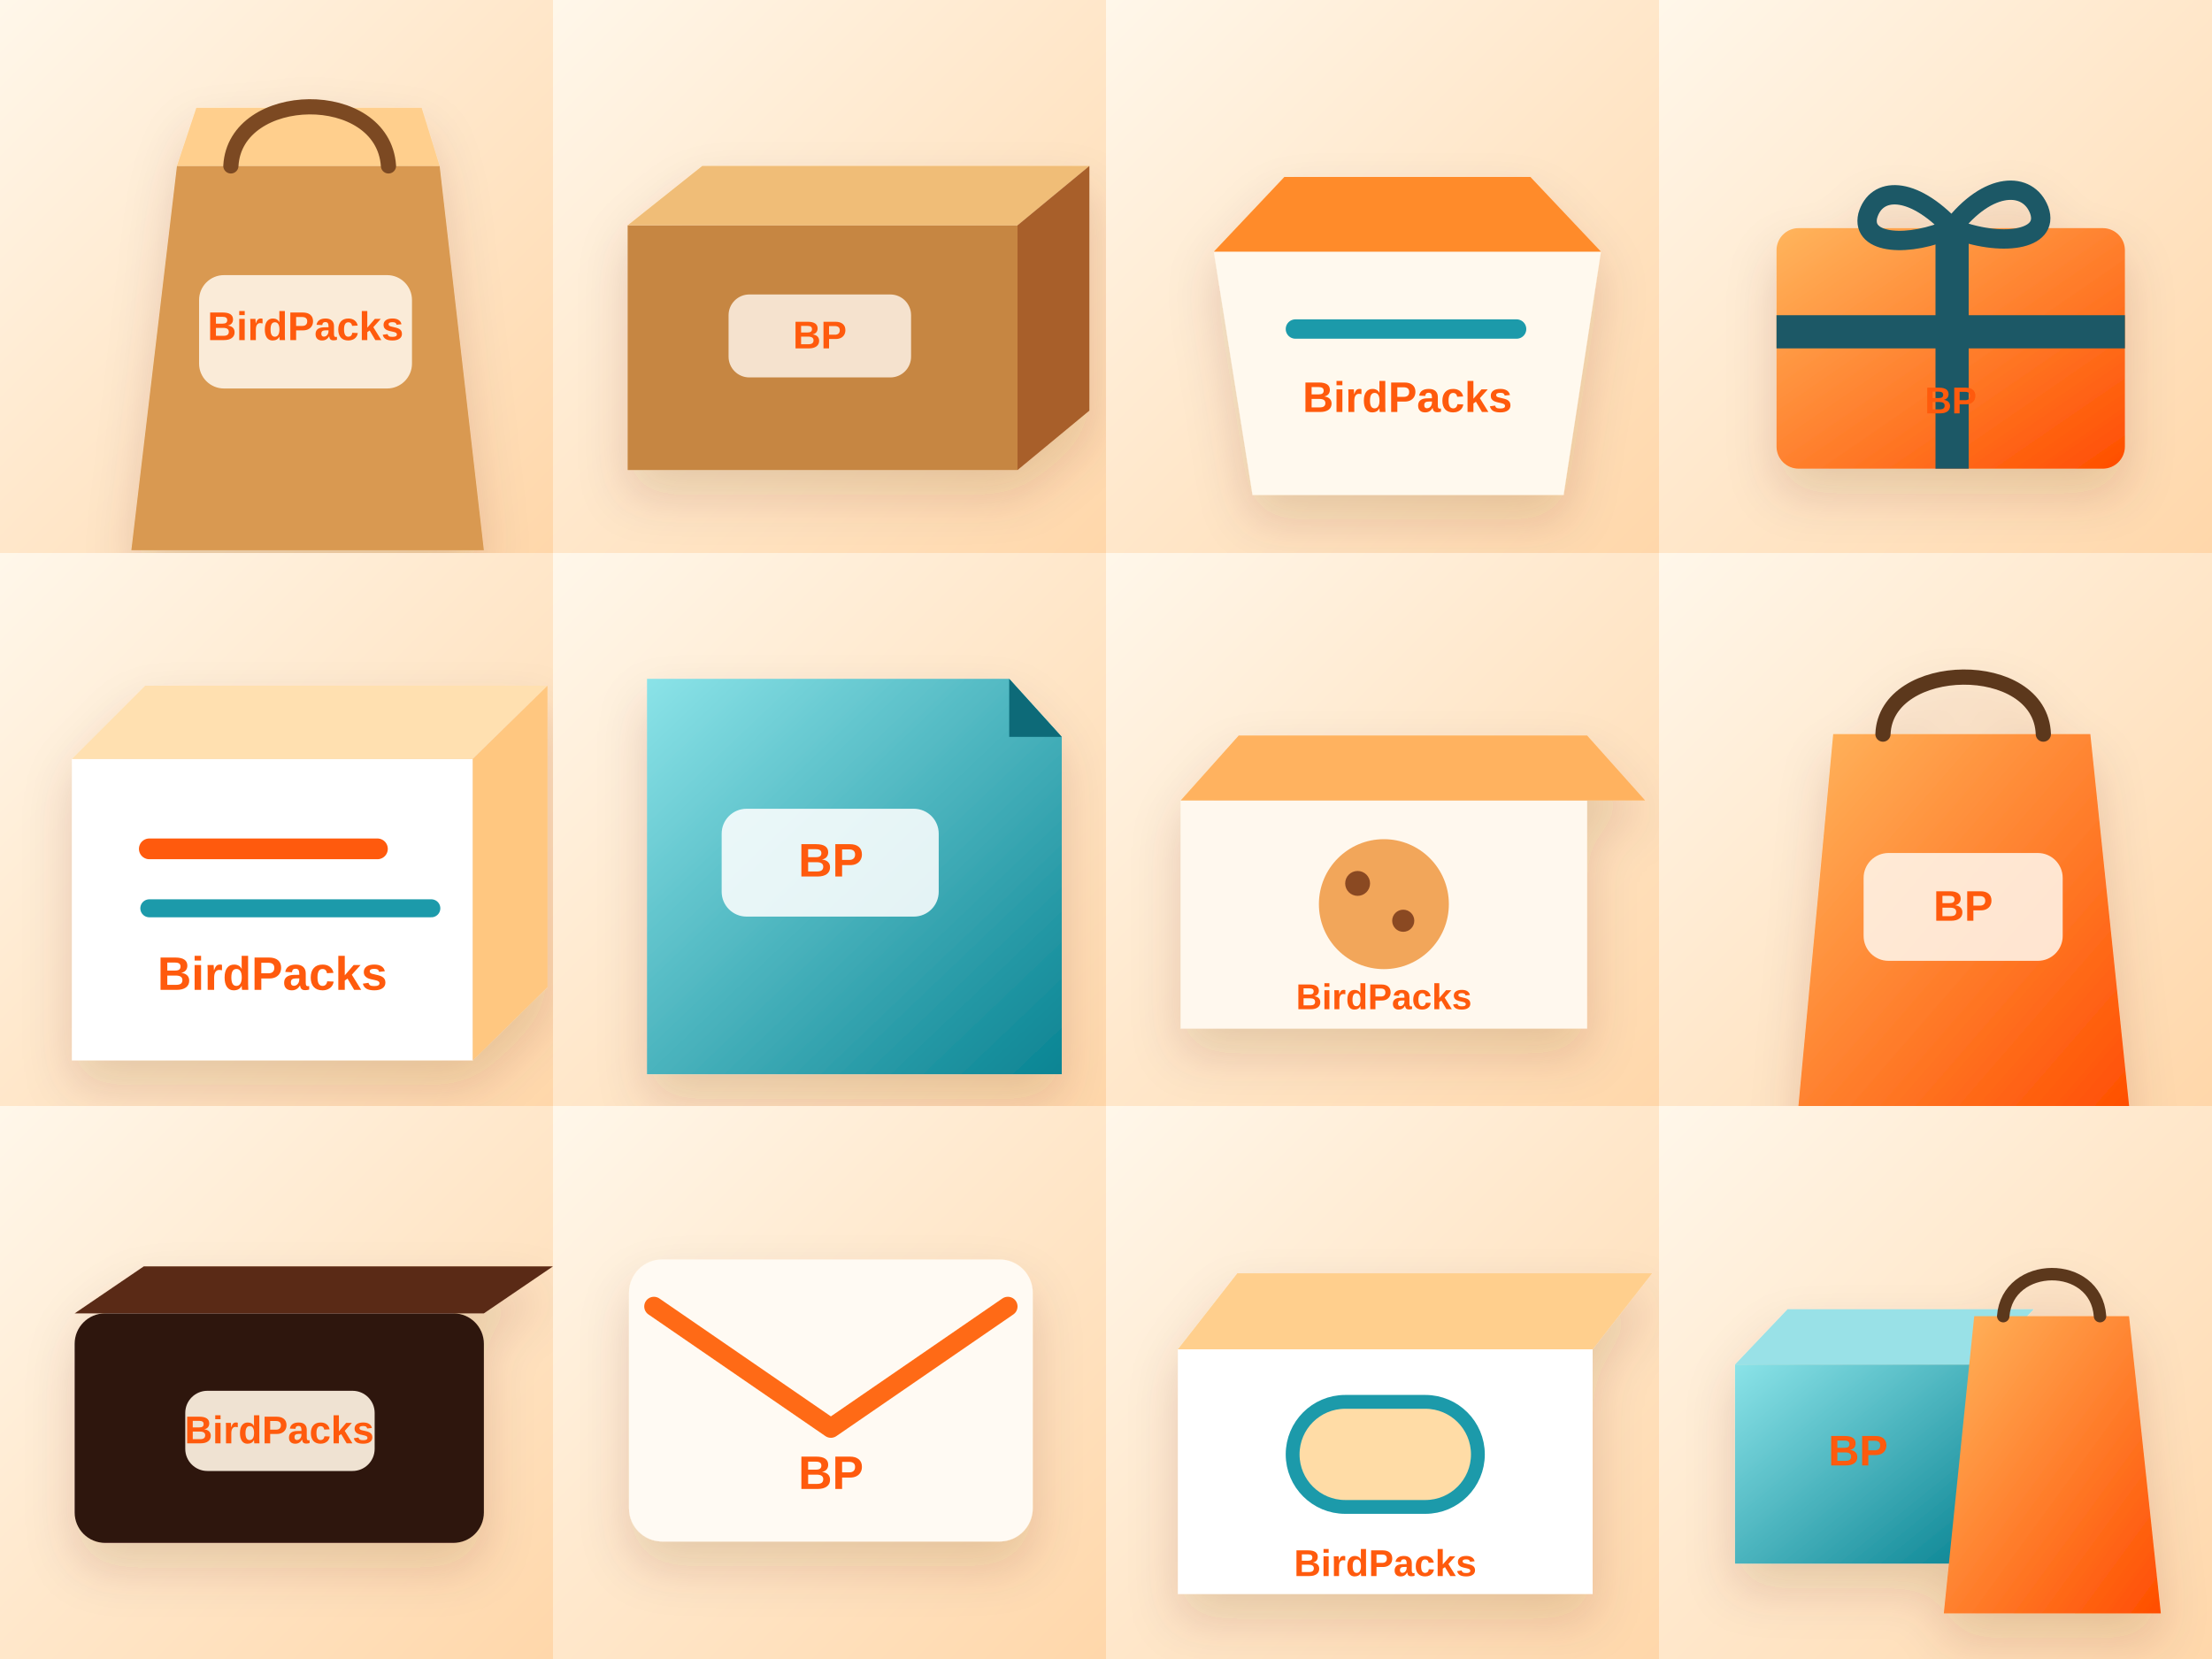
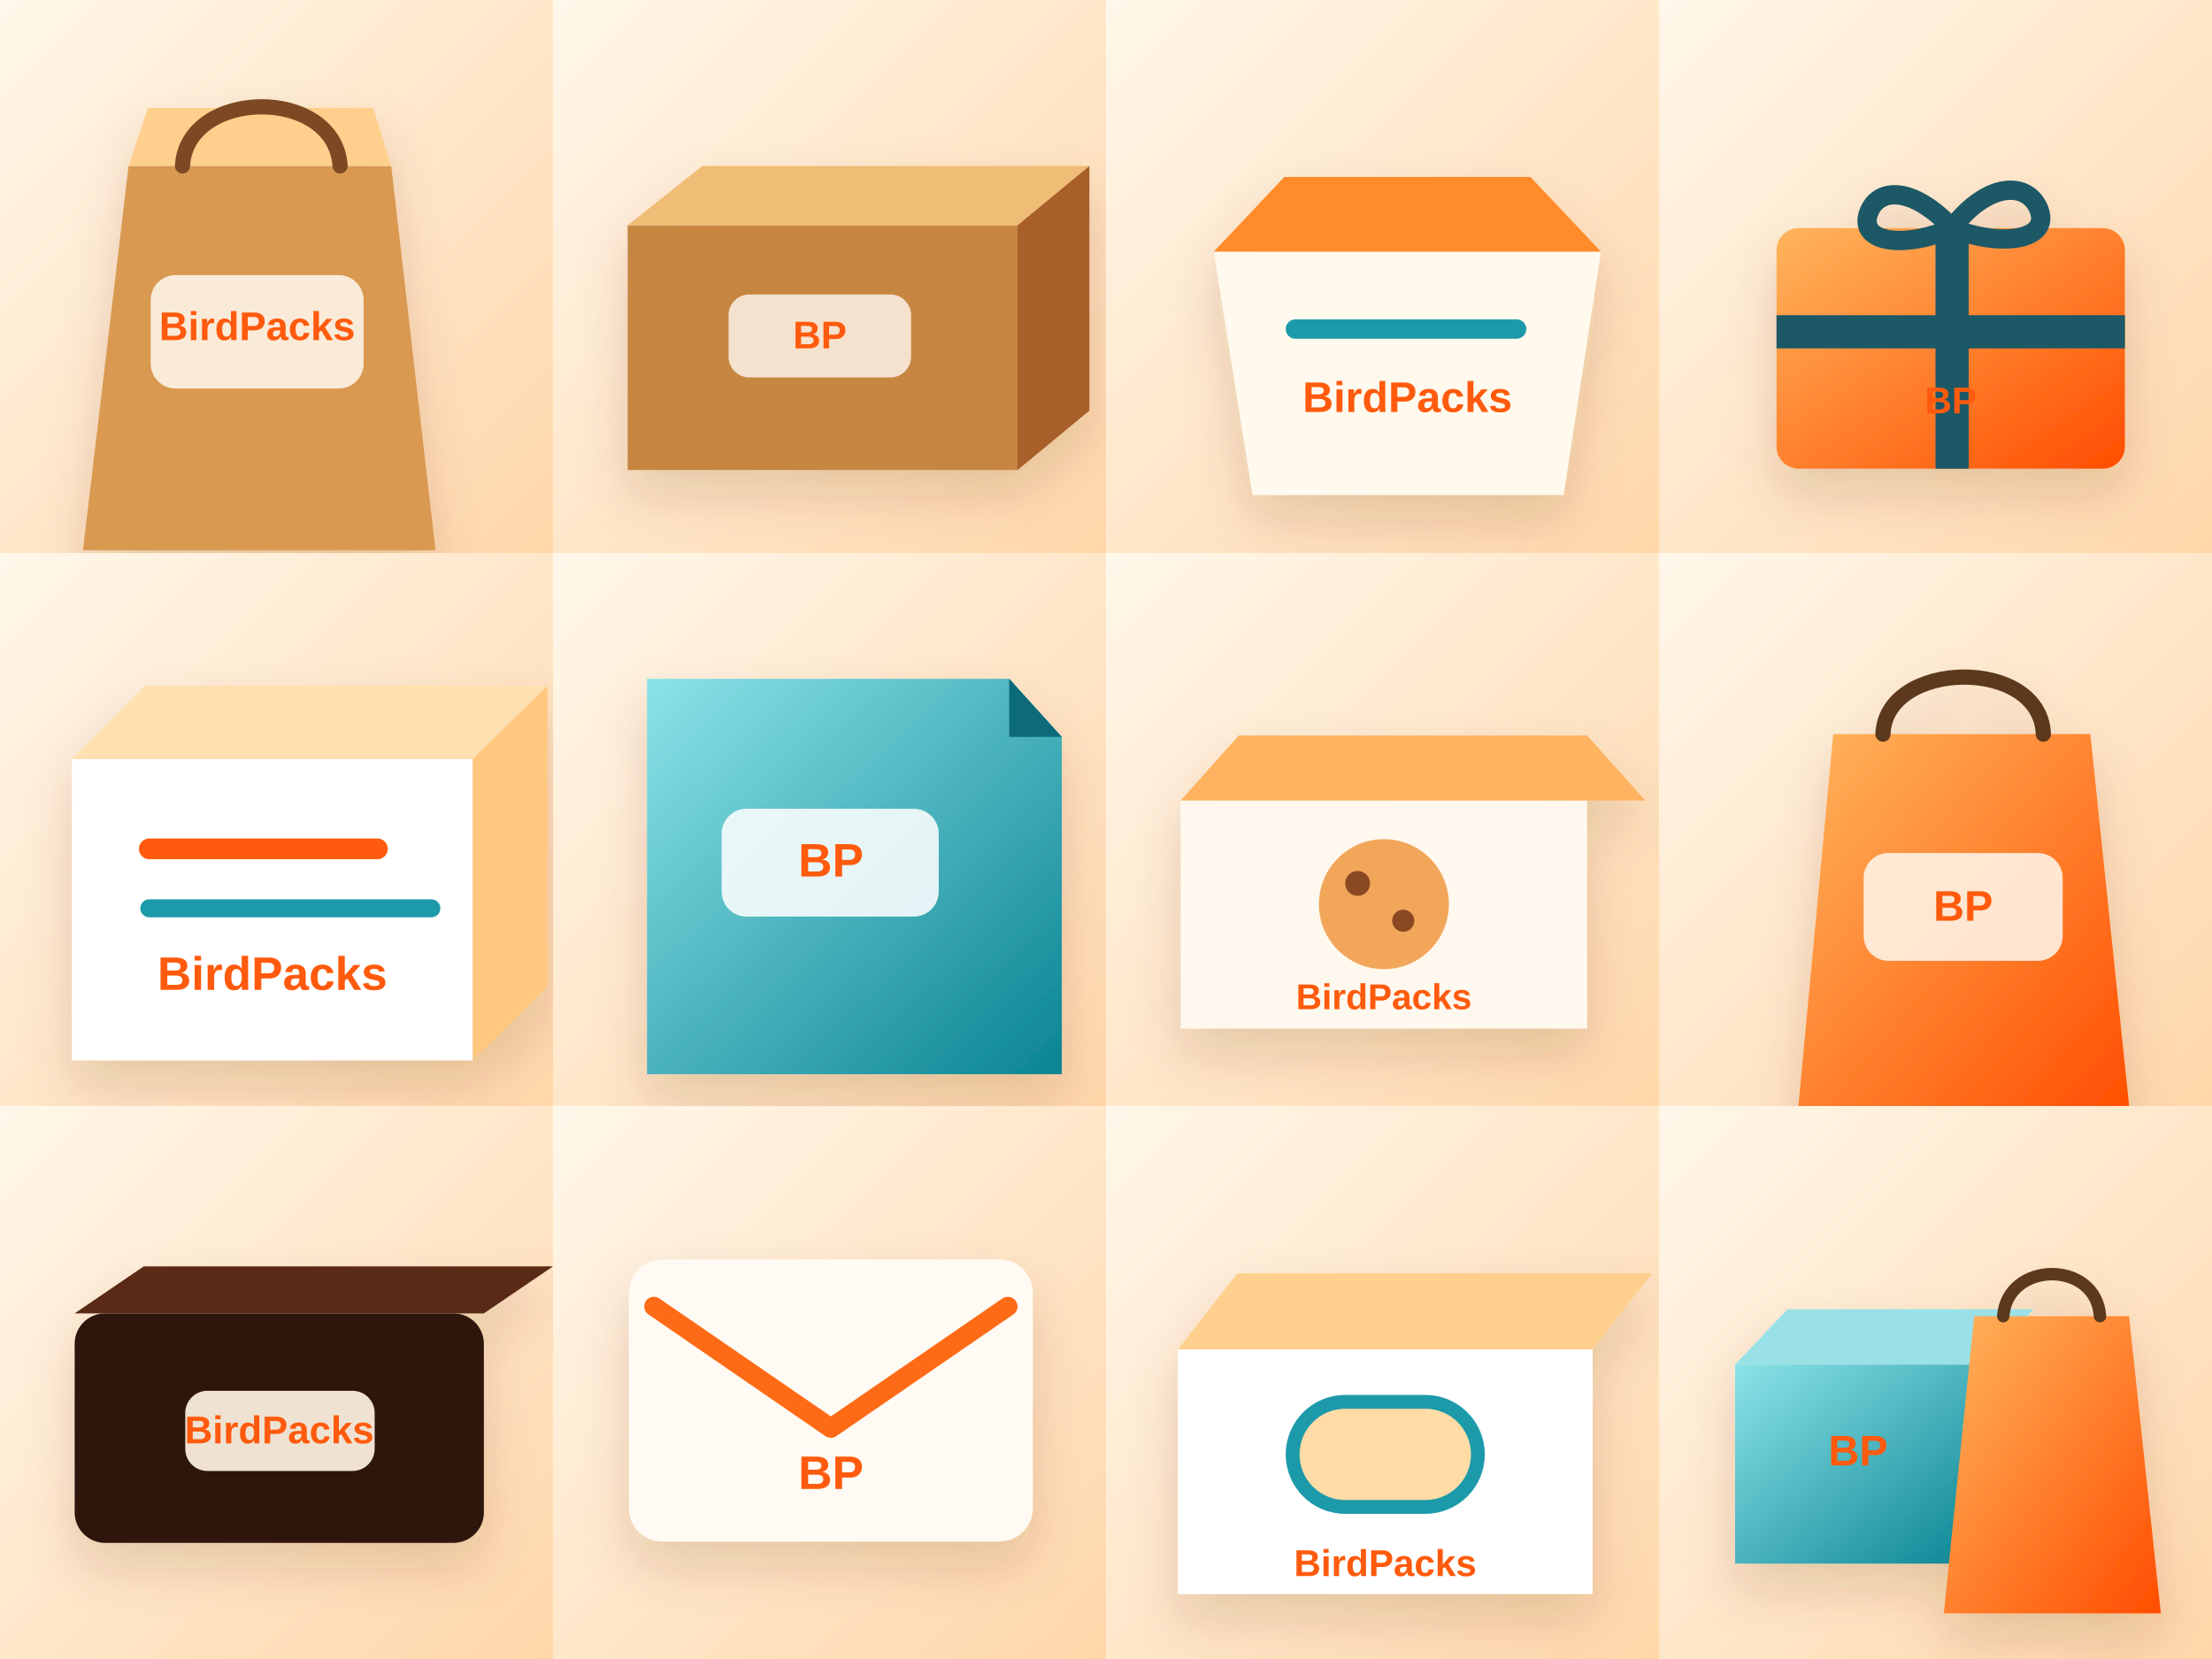
<svg xmlns="http://www.w3.org/2000/svg" viewBox="0 0 1600 1200" role="img" aria-label="BirdPacks packaging product sheet">
  <defs>
    <linearGradient id="tileBg" x1="0" y1="0" x2="1" y2="1">
      <stop offset="0" stop-color="#fff7ea" />
      <stop offset="1" stop-color="#ffd7aa" />
    </linearGradient>
    <linearGradient id="orangeBox" x1="0" y1="0" x2="1" y2="1">
      <stop offset="0" stop-color="#ffb55d" />
      <stop offset="1" stop-color="#ff4d00" />
    </linearGradient>
    <linearGradient id="tealBox" x1="0" y1="0" x2="1" y2="1">
      <stop offset="0" stop-color="#8be3e8" />
      <stop offset="1" stop-color="#0a8493" />
    </linearGradient>
    <filter id="shadow" x="-20%" y="-20%" width="140%" height="150%">
      <feDropShadow dx="0" dy="18" stdDeviation="18" flood-color="#5a2500" flood-opacity="0.16" />
    </filter>
    <style>
      .brand { font-family: Arial, Helvetica, sans-serif; font-weight: 900; fill: #ff5a0a; }
      .label { font-family: Arial, Helvetica, sans-serif; font-weight: 800; fill: #1b5866; letter-spacing: 3px; }
      .ink { fill: #2d150d; }
    </style>
  </defs>
  <g id="paper-bag" transform="translate(0 0)">
    <rect width="400" height="400" fill="url(#tileBg)" />
-     <g filter="url(#shadow)" transform="translate(83 42)">
+     <g filter="url(#shadow)" transform="translate(48 42)">
      <path d="M45 78h190l32 278H12Z" fill="#d99951" />
      <path d="M45 78h190l-13-42H59Z" fill="#ffcf8d" />
      <path d="M84 78C87 22 194 20 198 78" fill="none" stroke="#7c4a23" stroke-width="11" stroke-linecap="round" />
      <rect x="61" y="157" width="154" height="82" rx="18" fill="#fff8ee" opacity="0.86" />
      <text class="brand" x="138" y="204" text-anchor="middle" font-size="29">BirdPacks</text>
    </g>
  </g>
  <g id="cardboard-box" transform="translate(400 0)">
    <rect width="400" height="400" fill="url(#tileBg)" />
    <g filter="url(#shadow)" transform="translate(54 120)">
      <path d="M0 43h282v177H0Z" fill="#c68643" />
      <path d="M0 43 54 0h280l-52 43Z" fill="#f0bd77" />
      <path d="M282 43 334 0v177l-52 43Z" fill="#a85f2a" />
      <rect x="73" y="93" width="132" height="60" rx="15" fill="#fff7ed" opacity="0.82" />
      <text class="brand" x="139" y="132" text-anchor="middle" font-size="28">BP</text>
    </g>
  </g>
  <g id="food-box" transform="translate(800 0)">
    <rect width="400" height="400" fill="url(#tileBg)" />
    <g filter="url(#shadow)" transform="translate(62 110)">
      <path d="M16 72h280l-27 176H44Z" fill="#fff9ee" />
      <path d="M16 72 67 18h178l51 54Z" fill="#ff8b2b" />
      <path d="M75 128h160" stroke="#1b9aaa" stroke-width="14" stroke-linecap="round" />
      <text class="brand" x="156" y="188" text-anchor="middle" font-size="31">BirdPacks</text>
    </g>
  </g>
  <g id="gift-box" transform="translate(1200 0)">
    <rect width="400" height="400" fill="url(#tileBg)" />
    <g filter="url(#shadow)" transform="translate(67 108)">
      <rect x="18" y="57" width="252" height="174" rx="16" fill="url(#orangeBox)" />
      <rect x="133" y="57" width="24" height="174" fill="#1b5866" />
      <rect x="18" y="120" width="252" height="24" fill="#1b5866" />
      <path d="M145 57C116 26 90 27 84 48c-5 21 30 23 61 9Zm0 0c26-34 55-34 63-13 8 22-28 27-63 13Z" fill="none" stroke="#1b5866" stroke-width="14" stroke-linecap="round" />
      <text class="brand" x="144" y="191" text-anchor="middle" font-size="27" fill="#fff">BP</text>
    </g>
  </g>
  <g id="custom-box" transform="translate(0 400)">
    <rect width="400" height="400" fill="url(#tileBg)" />
    <g filter="url(#shadow)" transform="translate(52 96)">
      <path d="M0 53h290v218H0Z" fill="#ffffff" />
      <path d="M0 53 53 0h291l-54 53Z" fill="#ffe0b0" />
      <path d="M290 53 344 0v218l-54 53Z" fill="#ffc780" />
      <path d="M56 118h165" stroke="#ff5a0a" stroke-width="15" stroke-linecap="round" />
      <path d="M56 161h204" stroke="#1b9aaa" stroke-width="13" stroke-linecap="round" />
      <text class="brand" x="145" y="220" text-anchor="middle" font-size="34">BirdPacks</text>
    </g>
  </g>
  <g id="courier-bag" transform="translate(400 400)">
    <rect width="400" height="400" fill="url(#tileBg)" />
    <g filter="url(#shadow)" transform="translate(68 91)">
      <path d="M0 0h262l38 42v244H0Z" fill="url(#tealBox)" />
      <path d="M262 0v42h38Z" fill="#086a78" />
      <rect x="54" y="94" width="157" height="78" rx="18" fill="#ffffff" opacity="0.86" />
      <text class="brand" x="133" y="143" text-anchor="middle" font-size="34">BP</text>
    </g>
  </g>
  <g id="bakery" transform="translate(800 400)">
    <rect width="400" height="400" fill="url(#tileBg)" />
    <g filter="url(#shadow)" transform="translate(54 122)">
      <path d="M0 57h294v165H0Z" fill="#fff8ee" />
      <path d="M0 57 42 10h252l42 47Z" fill="#ffb25e" />
      <circle cx="147" cy="132" r="47" fill="#f2a65a" />
      <circle cx="128" cy="117" r="9" fill="#8a4824" />
      <circle cx="161" cy="144" r="8" fill="#8a4824" />
      <text class="brand" x="147" y="208" text-anchor="middle" font-size="26">BirdPacks</text>
    </g>
  </g>
  <g id="retail" transform="translate(1200 400)">
    <rect width="400" height="400" fill="url(#tileBg)" />
    <g filter="url(#shadow)" transform="translate(92 57)">
      <path d="M34 74h186l29 278H8Z" fill="url(#orangeBox)" />
      <path d="M70 74C72 20 184 18 186 74" fill="none" stroke="#5c371f" stroke-width="11" stroke-linecap="round" />
      <rect x="56" y="160" width="144" height="78" rx="18" fill="#fff7ed" opacity="0.86" />
      <text class="brand" x="128" y="209" text-anchor="middle" font-size="31">BP</text>
    </g>
  </g>
  <g id="luxury-box" transform="translate(0 800)">
    <rect width="400" height="400" fill="url(#tileBg)" />
    <g filter="url(#shadow)" transform="translate(54 116)">
      <rect x="0" y="34" width="296" height="166" rx="22" fill="#2d150d" />
      <path d="M0 34 50 0h296l-50 34Z" fill="#5a2a16" />
      <rect x="80" y="90" width="137" height="58" rx="16" fill="#fff3e3" opacity="0.92" />
      <text class="brand" x="148" y="128" text-anchor="middle" font-size="28">BirdPacks</text>
    </g>
  </g>
  <g id="mailer" transform="translate(400 800)">
    <rect width="400" height="400" fill="url(#tileBg)" />
    <g filter="url(#shadow)" transform="translate(55 111)">
      <rect width="292" height="204" rx="24" fill="#fffaf3" />
      <path d="M18 34 146 122 274 34" fill="none" stroke="#ff6a13" stroke-width="14" stroke-linecap="round" stroke-linejoin="round" />
      <text class="brand" x="146" y="166" text-anchor="middle" font-size="34">BP</text>
    </g>
  </g>
  <g id="pastry-box" transform="translate(800 800)">
    <rect width="400" height="400" fill="url(#tileBg)" />
    <g filter="url(#shadow)" transform="translate(52 121)">
      <path d="M0 55h300v177H0Z" fill="#ffffff" />
      <path d="M0 55 43 0h300l-43 55Z" fill="#ffcf8d" />
      <rect x="83" y="93" width="134" height="76" rx="38" fill="#ffdca6" stroke="#1b9aaa" stroke-width="10" />
      <text class="brand" x="150" y="219" text-anchor="middle" font-size="27">BirdPacks</text>
    </g>
  </g>
  <g id="retail-set" transform="translate(1200 800)">
    <rect width="400" height="400" fill="url(#tileBg)" />
    <g filter="url(#shadow)">
      <g transform="translate(55 147)">
        <path d="M0 40h178v144H0Z" fill="url(#tealBox)" />
        <path d="M0 40 38 0h178l-38 40Z" fill="#99e1e7" />
        <text class="brand" x="89" y="113" text-anchor="middle" font-size="31">BP</text>
      </g>
      <g transform="translate(198 88)">
        <path d="M30 64h112l23 215H8Z" fill="url(#orangeBox)" />
        <path d="M51 64C54 24 118 23 121 64" fill="none" stroke="#5c371f" stroke-width="9" stroke-linecap="round" />
      </g>
    </g>
  </g>
</svg>
